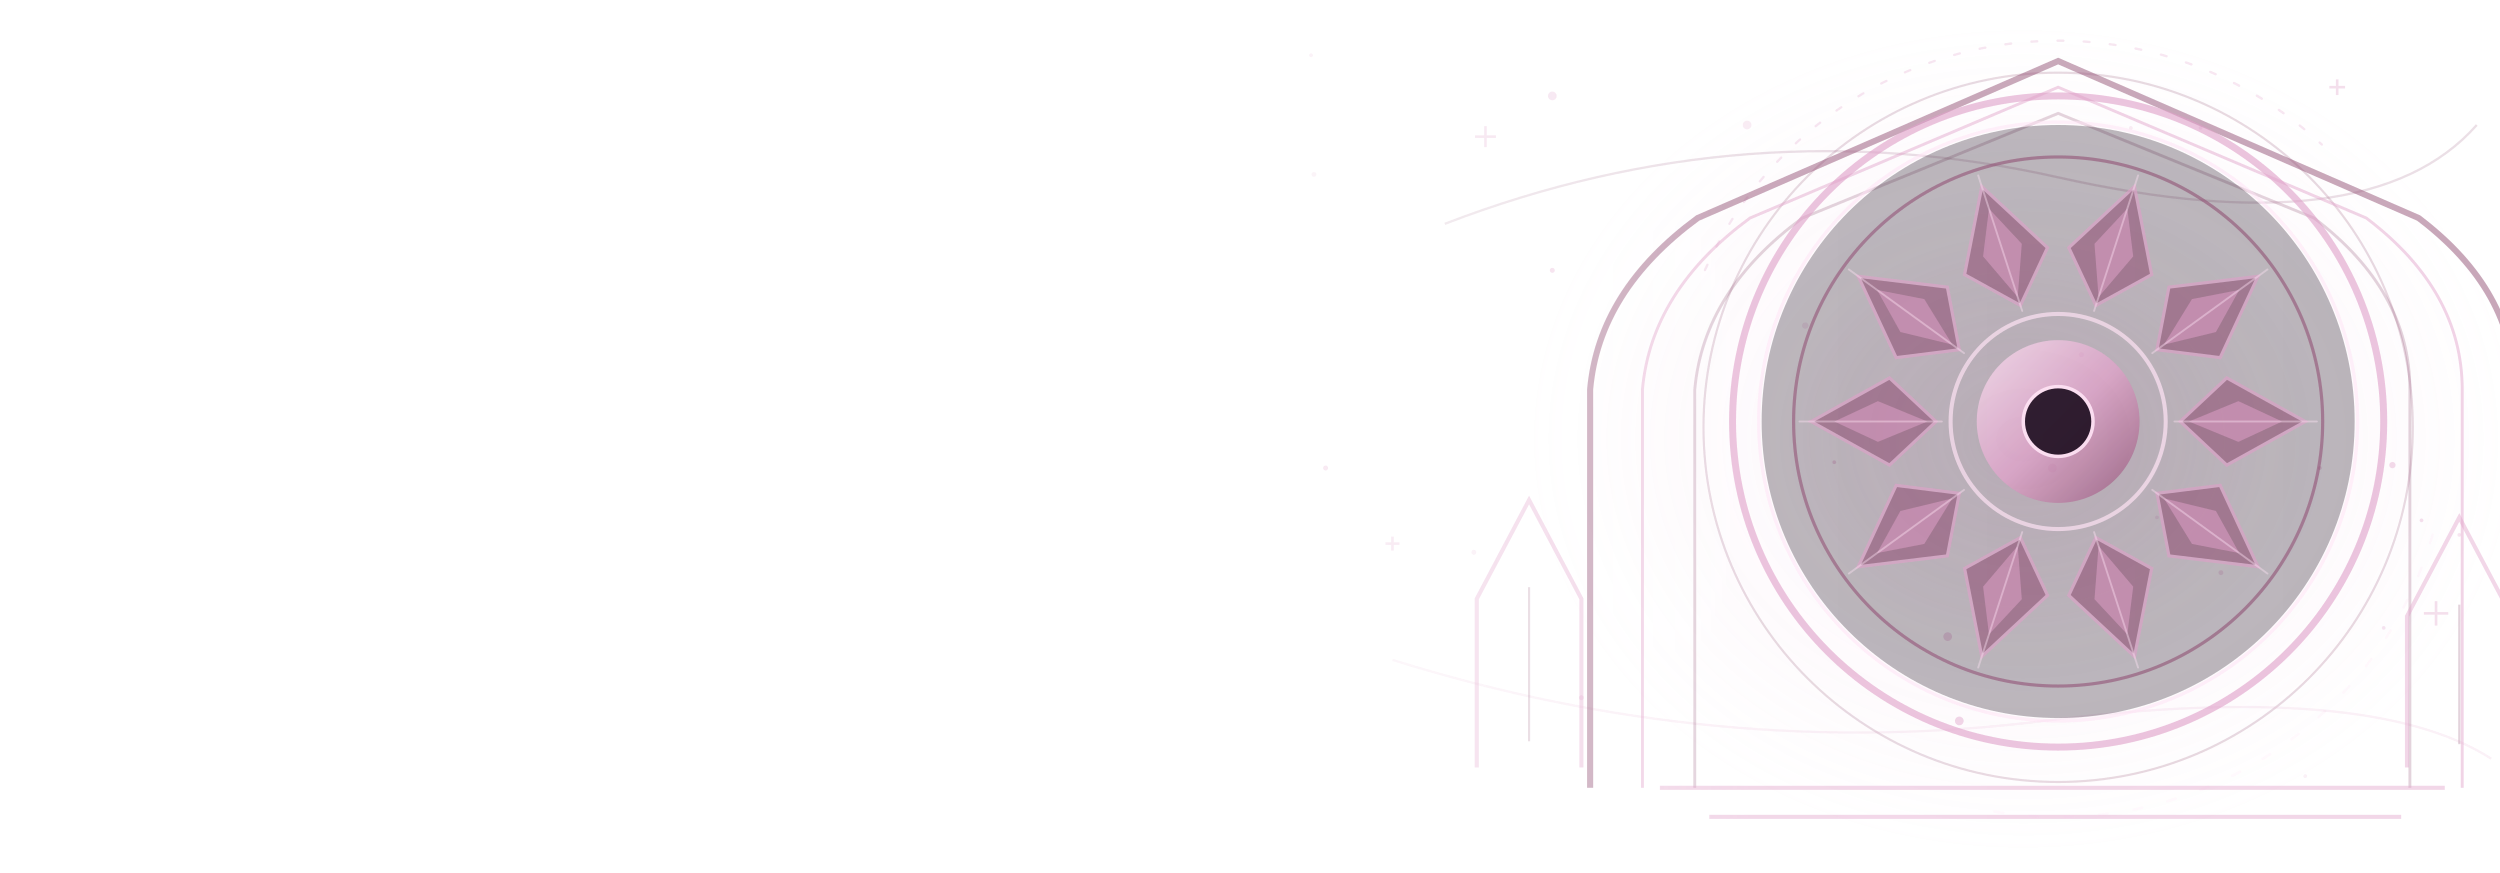
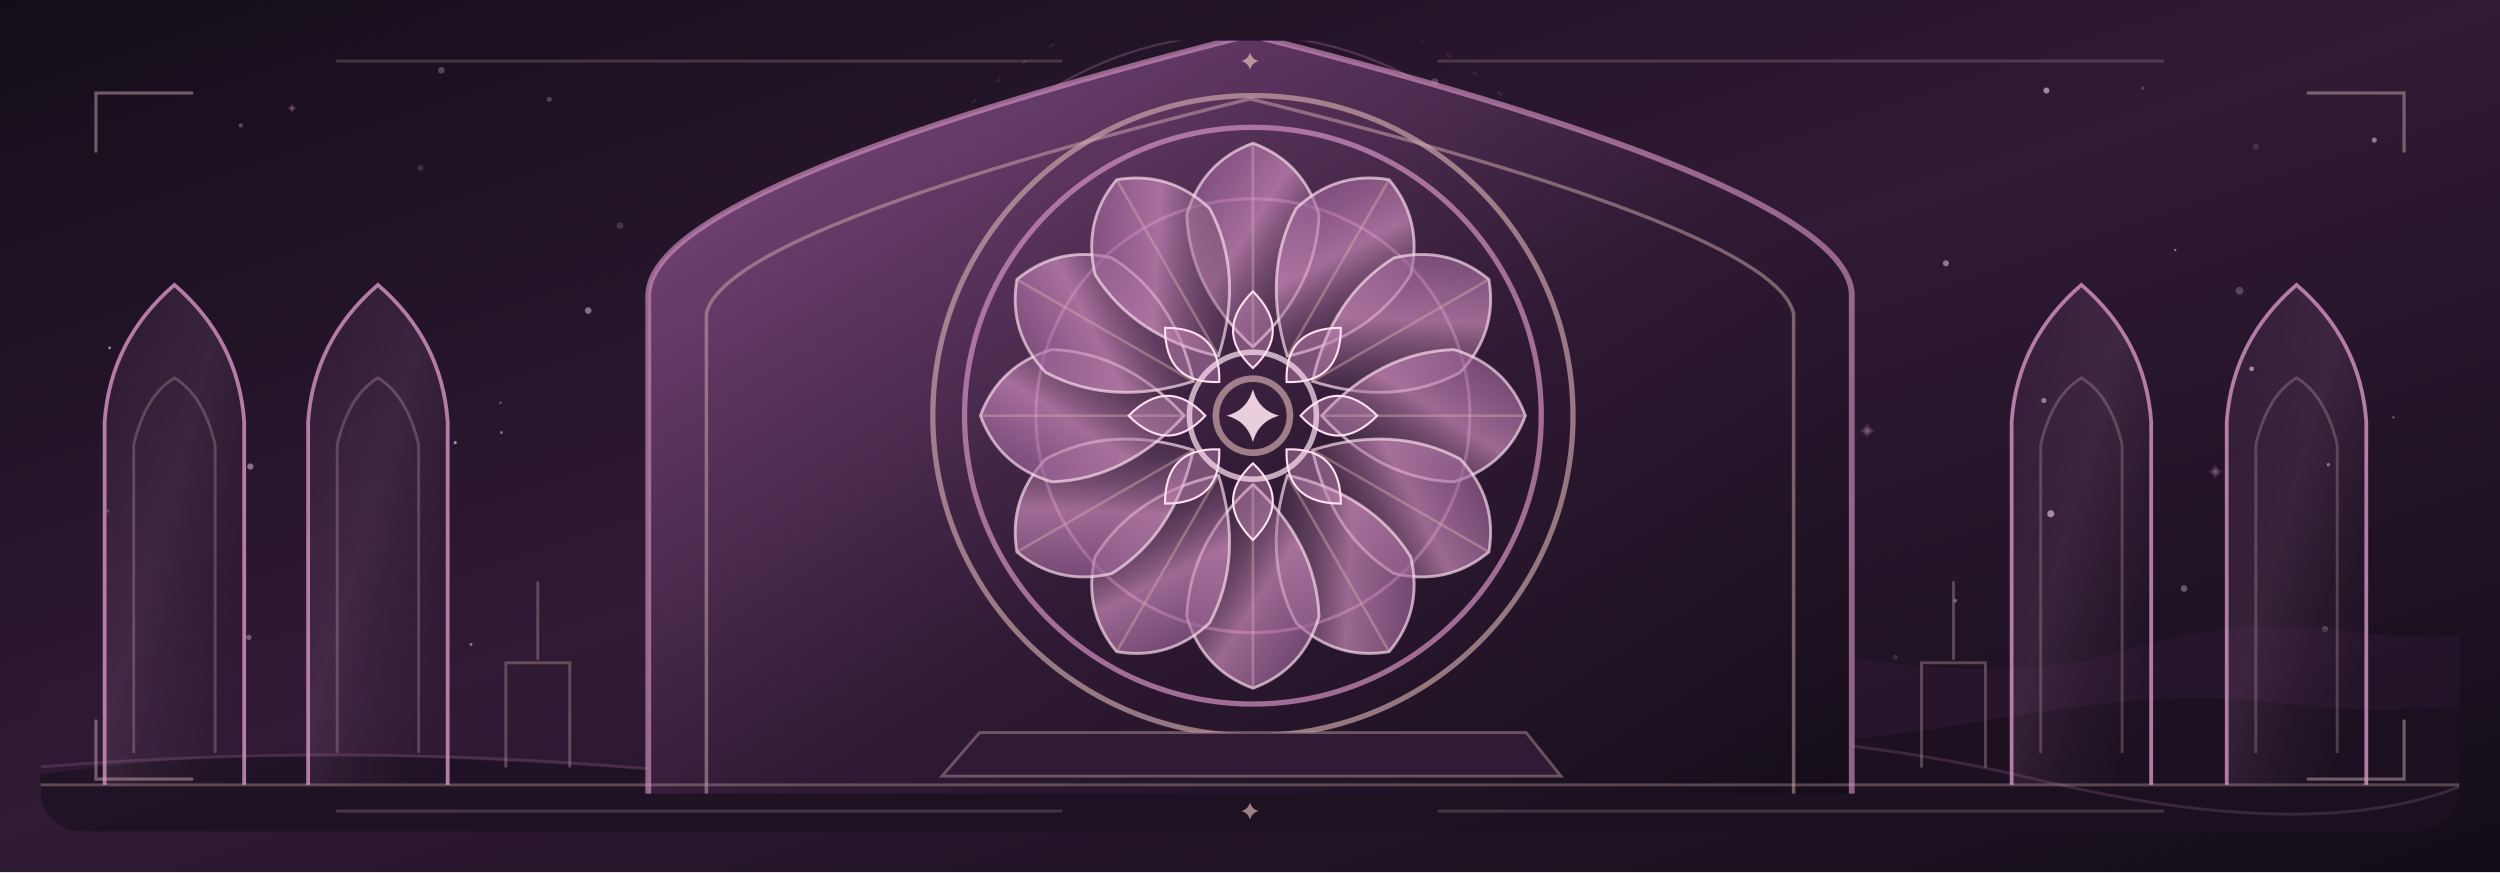
- <svg xmlns="http://www.w3.org/2000/svg" width="860" height="300" viewBox="0 0 860 300" fill="none" role="img" aria-label="Ilustração vetorial Catedral de Ônix com composição à direita">
+ <svg xmlns="http://www.w3.org/2000/svg" width="860" height="300" viewBox="0 0 860 300" role="img" aria-label="Arte vetorial: Catedral de Ônix">
  <defs>
-     <linearGradient id="silver" x1="0" y1="0" x2=".9" y2="1">
-       <stop offset="0" stop-color="#915074" />
-       <stop offset=".39" stop-color="#ffe3f5" />
-       <stop offset=".67" stop-color="#df9fc8" />
-       <stop offset="1" stop-color="#915074" />
-     </linearGradient>
-     <linearGradient id="edge" x1="0" y1="0" x2="1" y2="1">
-       <stop stop-color="#ffe3f5" />
-       <stop offset=".52" stop-color="#df9fc8" />
-       <stop offset="1" stop-color="#915074" />
-     </linearGradient>
-     <radialGradient id="aura">
-       <stop stop-color="#df9fc8" stop-opacity=".21" />
-       <stop offset=".48" stop-color="#df9fc8" stop-opacity=".07" />
-       <stop offset="1" stop-color="#df9fc8" stop-opacity="0" />
+     <style>:root{--ink:#d592c4;--light:#ffe1ef;--deep:#301a35;--base:#140d19;--ornament:#d2acac}</style>
+     <linearGradient id="bg" x1="0" y1="0" x2="0.95" y2="1">
+       <stop stop-color="#140d19" />
+       <stop offset=".50" stop-color="#301a35" />
+       <stop offset="1" stop-color="#140d19" />
+     </linearGradient>
+     <radialGradient id="halo">
+       <stop stop-color="#d592c4" stop-opacity=".29" />
+       <stop offset=".5" stop-color="#834d84" stop-opacity=".13" />
+       <stop offset="1" stop-color="#d592c4" stop-opacity="0" />
    </radialGradient>
-     <radialGradient id="inner">
-       <stop stop-color="#ffe3f5" stop-opacity=".65" />
-       <stop offset=".4" stop-color="#df9fc8" stop-opacity=".19" />
-       <stop offset="1" stop-color="#df9fc8" stop-opacity="0" />
+     <linearGradient id="metal" x1="0" y1="0" x2="1" y2="1">
+       <stop stop-color="#ffe1ef" />
+       <stop offset=".36" stop-color="#d592c4" />
+       <stop offset=".68" stop-color="#ffe1ef" />
+       <stop offset="1" stop-color="#834d84" />
+     </linearGradient>
+     <linearGradient id="shadow" x1="0" y1="0" x2="1" y2="1">
+       <stop stop-color="#834d84" />
+       <stop offset=".55" stop-color="#301a35" />
+       <stop offset="1" stop-color="#140d19" />
+     </linearGradient>
+     <radialGradient id="shine">
+       <stop stop-color="#ffe1ef" />
+       <stop offset=".32" stop-color="#d592c4" stop-opacity=".66" />
+       <stop offset="1" stop-color="#d592c4" stop-opacity="0" />
    </radialGradient>
-     <linearGradient id="fade" x1="0" x2="1" y1="0" y2="0">
-       <stop stop-color="white" stop-opacity="0" />
-       <stop offset=".38" stop-color="white" stop-opacity=".05" />
-       <stop offset=".52" stop-color="white" stop-opacity=".49" />
-       <stop offset=".70" stop-color="white" stop-opacity=".98" />
-       <stop offset="1" stop-color="white" />
-     </linearGradient>
-     <mask id="reveal">
-       <rect width="860" height="300" fill="url(#fade)" />
-     </mask>
-     <filter id="softGlow" x="-30%" y="-30%" width="160%" height="160%">
-       <feGaussianBlur stdDeviation="3" />
-     </filter>
+     <linearGradient id="glass" x1="0" y1="0" x2="1" y2="1">
+       <stop stop-color="#834d84" stop-opacity=".62" />
+       <stop offset=".45" stop-color="#d592c4" stop-opacity=".66" />
+       <stop offset="1" stop-color="#140d19" stop-opacity=".12" />
+     </linearGradient>
+     <linearGradient id="mist" x1="0" y1="0" x2="0" y2="1">
+       <stop stop-color="#d592c4" stop-opacity="0" />
+       <stop offset="1" stop-color="#ffe1ef" stop-opacity=".23" />
+     </linearGradient>
+     <clipPath id="clip">
+       <rect x="14" y="14" width="832" height="272" rx="14" />
+     </clipPath>
  </defs>
-   <g mask="url(#reveal)">
-     <g opacity=".96">
-       <ellipse cx="696" cy="151" rx="171" ry="143" fill="url(#aura)" />
-       <circle cx="708" cy="147" r="122" fill="none" stroke="#915074" stroke-width="0.75" opacity="0.22" />
-       <path d="M586.50 92.90A133 133 0 0 1 798.71 49.73" fill="none" stroke="#df9fc8" stroke-width="0.8" opacity="0.27" stroke-linecap="round" stroke-dasharray="2 7" />
-       <path d="M836.81 183.94A134 134 0 0 1 680.14 278.07" fill="none" stroke="#ffe3f5" stroke-width="0.9" opacity="0.23" stroke-linecap="round" stroke-dasharray="3 9" />
-       <path d="M497 77Q601 37 708 61T852 43" fill="none" stroke="#915074" stroke-width="0.8" opacity=".19" />
-       <path d="M479 227Q591 262 703 248T857 261" fill="none" stroke="#df9fc8" stroke-width="0.8" opacity=".16" />
-       <circle cx="764" cy="197" r="0.85" fill="#df9fc8" opacity="0.3" />
-       <circle cx="733" cy="44" r="0.65" fill="#df9fc8" opacity="0.2" />
-       <circle cx="742" cy="178" r="0.65" fill="#df9fc8" opacity="0.27" />
-       <circle cx="716" cy="122" r="0.85" fill="#df9fc8" opacity="0.44" />
-       <circle cx="670" cy="219" r="1.5" fill="#df9fc8" opacity="0.39" />
-       <circle cx="507" cy="190" r="0.85" fill="#df9fc8" opacity="0.2" />
-       <circle cx="456" cy="161" r="0.85" fill="#df9fc8" opacity="0.45" />
-       <circle cx="601" cy="43" r="1.5" fill="#df9fc8" opacity="0.2" />
-       <circle cx="757" cy="44" r="0.65" fill="#df9fc8" opacity="0.33" />
-       <circle cx="846" cy="184" r="0.65" fill="#df9fc8" opacity="0.26" />
-       <circle cx="544" cy="240" r="0.85" fill="#df9fc8" opacity="0.33" />
-       <circle cx="534" cy="93" r="0.85" fill="#df9fc8" opacity="0.38" />
-       <circle cx="793" cy="267" r="0.65" fill="#df9fc8" opacity="0.16" />
-       <circle cx="631" cy="159" r="0.65" fill="#df9fc8" opacity="0.45" />
-       <circle cx="674" cy="248" r="1.5" fill="#df9fc8" opacity="0.46" />
-       <circle cx="621" cy="112" r="1.1" fill="#df9fc8" opacity="0.21" />
-       <circle cx="706" cy="161" r="1.5" fill="#df9fc8" opacity="0.41" />
-       <circle cx="452" cy="60" r="0.85" fill="#df9fc8" opacity="0.22" />
-       <circle cx="823" cy="160" r="1.1" fill="#df9fc8" opacity="0.38" />
-       <circle cx="833" cy="179" r="0.65" fill="#df9fc8" opacity="0.35" />
-       <circle cx="534" cy="33" r="1.5" fill="#df9fc8" opacity="0.31" />
-       <circle cx="820" cy="216" r="0.65" fill="#df9fc8" opacity="0.28" />
-       <circle cx="798" cy="161" r="0.65" fill="#df9fc8" opacity="0.43" />
-       <circle cx="451" cy="19" r="0.65" fill="#df9fc8" opacity="0.28" />
-       <path d="M511.00 43.40v7.20M507.40 47.00h7.20" fill="none" stroke="#df9fc8" stroke-width="0.9" opacity="0.34" />
-       <path d="M804.00 27.30v5.40M801.30 30.00h5.40" fill="none" stroke="#df9fc8" stroke-width="0.9" opacity="0.34" />
-       <path d="M838.00 206.80v8.40M833.80 211.00h8.40" fill="none" stroke="#df9fc8" stroke-width="0.9" opacity="0.34" />
-       <path d="M479.00 184.60v4.80M476.60 187.00h4.80" fill="none" stroke="#df9fc8" stroke-width="0.9" opacity="0.34" />
+   <rect width="860" height="300" fill="url(#bg)" />
+   <g clip-path="url(#clip)">
+     <circle cx="799.81" cy="216.43" r="1.1" fill="#ffe1ef" opacity="0.24" />
+     <circle cx="293.84" cy="181.18" r="1.17" fill="#ffe1ef" opacity="0.13" />
+     <circle cx="162.02" cy="221.68" r="0.51" fill="#ffe1ef" opacity="0.47" />
+     <circle cx="293.08" cy="165.95" r="1.22" fill="#ffe1ef" opacity="0.43" />
+     <circle cx="342.48" cy="93.88" r="0.99" fill="#ffe1ef" opacity="0.45" />
+     <circle cx="357.3" cy="126" r="0.91" fill="#ffe1ef" opacity="0.26" />
+     <circle cx="172.49" cy="148.79" r="0.5" fill="#ffe1ef" opacity="0.44" />
+     <circle cx="672.64" cy="206.66" r="0.64" fill="#ffe1ef" opacity="0.34" />
+     <circle cx="770.41" cy="100.03" r="1.34" fill="#ffe1ef" opacity="0.23" />
+     <circle cx="703.96" cy="31.14" r="1.03" fill="#ffe1ef" opacity="0.55" />
+     <circle cx="468.26" cy="163.09" r="1.27" fill="#ffe1ef" opacity="0.65" />
+     <circle cx="172.18" cy="138.56" r="0.44" fill="#ffe1ef" opacity="0.32" />
+     <circle cx="144.65" cy="57.74" r="0.99" fill="#ffe1ef" opacity="0.16" />
+     <circle cx="151.82" cy="24.18" r="1.17" fill="#ffe1ef" opacity="0.25" />
+     <circle cx="86.12" cy="160.49" r="1.08" fill="#ffe1ef" opacity="0.45" />
+     <circle cx="468.12" cy="141.21" r="1.08" fill="#ffe1ef" opacity="0.28" />
+     <circle cx="705.47" cy="176.73" r="1.22" fill="#ffe1ef" opacity="0.59" />
+     <circle cx="703.07" cy="137.77" r="0.9" fill="#ffe1ef" opacity="0.51" />
+     <circle cx="493.57" cy="28.23" r="1.27" fill="#ffe1ef" opacity="0.23" />
+     <circle cx="417.47" cy="122.88" r="0.49" fill="#ffe1ef" opacity="0.43" />
+     <circle cx="502.62" cy="203.32" r="0.98" fill="#ffe1ef" opacity="0.28" />
+     <circle cx="482.19" cy="235.9" r="1" fill="#ffe1ef" opacity="0.57" />
+     <circle cx="37.1" cy="175.78" r="0.6" fill="#ffe1ef" opacity="0.21" />
+     <circle cx="294.29" cy="61.66" r="0.48" fill="#ffe1ef" opacity="0.23" />
+     <circle cx="213.25" cy="77.62" r="1.16" fill="#ffe1ef" opacity="0.16" />
+     <circle cx="188.94" cy="34.19" r="0.88" fill="#ffe1ef" opacity="0.24" />
+     <circle cx="454.75" cy="75.02" r="0.59" fill="#ffe1ef" opacity="0.38" />
+     <circle cx="85.6" cy="219.27" r="0.93" fill="#ffe1ef" opacity="0.33" />
+     <circle cx="470.06" cy="233.25" r="0.87" fill="#ffe1ef" opacity="0.33" />
+     <circle cx="202.34" cy="106.83" r="1.14" fill="#ffe1ef" opacity="0.44" />
+     <circle cx="249.69" cy="222.37" r="0.53" fill="#ffe1ef" opacity="0.31" />
+     <circle cx="652" cy="226.08" r="0.84" fill="#ffe1ef" opacity="0.13" />
+     <circle cx="478.9" cy="117.24" r="0.43" fill="#ffe1ef" opacity="0.3" />
+     <circle cx="737.19" cy="30.35" r="0.57" fill="#ffe1ef" opacity="0.21" />
+     <circle cx="669.4" cy="90.57" r="1.05" fill="#ffe1ef" opacity="0.48" />
+     <circle cx="37.7" cy="119.66" r="0.51" fill="#ffe1ef" opacity="0.54" />
+     <circle cx="421.41" cy="104.17" r="1.17" fill="#ffe1ef" opacity="0.56" />
+     <circle cx="82.85" cy="43.15" r="0.71" fill="#ffe1ef" opacity="0.29" />
+     <circle cx="382.44" cy="117.32" r="1.32" fill="#ffe1ef" opacity="0.48" />
+     <circle cx="800.95" cy="159.88" r="0.62" fill="#ffe1ef" opacity="0.42" />
+     <circle cx="156.59" cy="152.27" r="0.54" fill="#ffe1ef" opacity="0.61" />
+     <circle cx="271.86" cy="221.44" r="0.61" fill="#ffe1ef" opacity="0.23" />
+     <circle cx="225.96" cy="205.66" r="1.19" fill="#ffe1ef" opacity="0.51" />
+     <circle cx="490.19" cy="54.51" r="0.63" fill="#ffe1ef" opacity="0.14" />
+     <circle cx="776.04" cy="50.54" r="1.08" fill="#ffe1ef" opacity="0.12" />
+     <circle cx="256.9" cy="156.52" r="0.57" fill="#ffe1ef" opacity="0.16" />
+     <circle cx="748.28" cy="86.02" r="0.41" fill="#ffe1ef" opacity="0.49" />
+     <circle cx="823.34" cy="143.58" r="0.43" fill="#ffe1ef" opacity="0.34" />
+     <circle cx="517.87" cy="76.57" r="0.8" fill="#ffe1ef" opacity="0.51" />
+     <circle cx="556.72" cy="207.39" r="1.3" fill="#ffe1ef" opacity="0.39" />
+     <circle cx="816.76" cy="48.2" r="0.89" fill="#ffe1ef" opacity="0.48" />
+     <circle cx="774.57" cy="126.87" r="0.81" fill="#ffe1ef" opacity="0.59" />
+     <circle cx="406.14" cy="34.88" r="0.83" fill="#ffe1ef" opacity="0.26" />
+     <circle cx="555.34" cy="204.04" r="0.44" fill="#ffe1ef" opacity="0.29" />
+     <circle cx="751.31" cy="202.46" r="1.14" fill="#ffe1ef" opacity="0.33" />
+     <path d="M762.06 159.47 Q762.67 161.69 764.85 162.25 Q762.67 162.81 762.06 165.03 Q761.45 162.81 759.28 162.25 Q761.45 161.69 762.06 159.47Z" fill="url(#shine)" opacity="0.45" />
+     <path d="M466.41 129.21 Q466.84 130.78 468.36 131.17 Q466.84 131.56 466.41 133.13 Q465.97 131.56 464.45 131.17 Q465.97 130.78 466.41 129.21Z" fill="url(#shine)" opacity="0.45" />
+     <path d="M100.47 35.36 Q100.88 36.85 102.34 37.22 Q100.88 37.6 100.47 39.09 Q100.06 37.6 98.61 37.22 Q100.06 36.85 100.47 35.36Z" fill="url(#shine)" opacity="0.45" />
+     <path d="M442.06 174.24 Q442.61 176.24 444.56 176.74 Q442.61 177.23 442.06 179.23 Q441.52 177.23 439.57 176.74 Q441.52 176.24 442.06 174.24Z" fill="url(#shine)" opacity="0.45" />
+     <path d="M642.34 145.24 Q642.99 147.59 645.27 148.17 Q642.99 148.76 642.34 151.11 Q641.7 148.76 639.41 148.17 Q641.7 147.59 642.34 145.24Z" fill="url(#shine)" opacity="0.45" />
+     <path d="M274.11 106.66 Q274.75 108.99 277.02 109.57 Q274.75 110.15 274.11 112.48 Q273.47 110.15 271.2 109.57 Q273.47 108.99 274.11 106.66Z" fill="url(#shine)" opacity="0.45" />
+     <path d="M312.68 137.39 Q313.19 139.23 314.98 139.69 Q313.19 140.15 312.68 141.98 Q312.18 140.15 310.39 139.69 Q312.18 139.23 312.68 137.39Z" fill="url(#shine)" opacity="0.45" />
+     <path d="M-10 244 C105 205 150 256 246 225 S412 235 486 216 S654 247 730 224 S820 235 880 208 V310 H-10Z" fill="#301a35" opacity=".44" />
+     <path d="M-10 270 C150 243 211 281 350 256 S550 271 676 249 S770 255 878 239V314H-10Z" fill="#140d19" opacity=".55" />
+     <path d="M0 265 Q120 254 239 266T475 260T700 268T860 264" fill="none" stroke="#d592c4" stroke-opacity=".18" stroke-width="1" />
+     <ellipse cx="427" cy="135" rx="154.98" ry="123" fill="url(#halo)" opacity=".6" />
+     <circle cx="427" cy="135" r="123" fill="none" stroke="#d592c4" stroke-width="0.75" stroke-opacity="0.25" />
+     <circle cx="427" cy="135" r="136" fill="none" stroke="#d592c4" stroke-width="0.8" stroke-opacity="0.12" stroke-dasharray="2 9" />
+     <path d="M223 273V101Q225 64 430 12Q635 64 637 101V273" fill="url(#shadow)" stroke="#d592c4" stroke-opacity=".64" stroke-width="2" />
+     <path d="M243 273V108Q249 79 430 34Q611 79 617 108V273" fill="none" stroke="#d2acac" stroke-opacity=".5" stroke-width="1.2" />
+     <g transform="translate(431 143) scale(0.91)">
+       <circle cx="0" cy="0" r="121" fill="none" stroke="#d2acac" stroke-width="2" stroke-opacity="0.65" />
+       <circle cx="0" cy="0" r="109" fill="none" stroke="#d592c4" stroke-width="2" stroke-opacity="0.7" />
+       <circle cx="0" cy="0" r="82" fill="none" stroke="#d592c4" stroke-width="1.2" stroke-opacity="0.55" />
+       <g transform="rotate(0)">
+         <path d="M0-26Q-24-48-25-76Q-19-96 0-103Q19-96 25-76Q24-48 0-26Z" fill="url(#glass)" stroke="#ffe1ef" stroke-opacity=".67" stroke-width="1.1" />
+         <path d="M0-26V-103" stroke="#d2acac" stroke-opacity=".44" />
+       </g>
+       <g transform="rotate(30)">
+         <path d="M0-26Q-24-48-25-76Q-19-96 0-103Q19-96 25-76Q24-48 0-26Z" fill="url(#glass)" stroke="#ffe1ef" stroke-opacity=".67" stroke-width="1.1" />
+         <path d="M0-26V-103" stroke="#d2acac" stroke-opacity=".44" />
+       </g>
+       <g transform="rotate(60)">
+         <path d="M0-26Q-24-48-25-76Q-19-96 0-103Q19-96 25-76Q24-48 0-26Z" fill="url(#glass)" stroke="#ffe1ef" stroke-opacity=".67" stroke-width="1.1" />
+         <path d="M0-26V-103" stroke="#d2acac" stroke-opacity=".44" />
+       </g>
+       <g transform="rotate(90)">
+         <path d="M0-26Q-24-48-25-76Q-19-96 0-103Q19-96 25-76Q24-48 0-26Z" fill="url(#glass)" stroke="#ffe1ef" stroke-opacity=".67" stroke-width="1.1" />
+         <path d="M0-26V-103" stroke="#d2acac" stroke-opacity=".44" />
+       </g>
+       <g transform="rotate(120)">
+         <path d="M0-26Q-24-48-25-76Q-19-96 0-103Q19-96 25-76Q24-48 0-26Z" fill="url(#glass)" stroke="#ffe1ef" stroke-opacity=".67" stroke-width="1.1" />
+         <path d="M0-26V-103" stroke="#d2acac" stroke-opacity=".44" />
+       </g>
+       <g transform="rotate(150)">
+         <path d="M0-26Q-24-48-25-76Q-19-96 0-103Q19-96 25-76Q24-48 0-26Z" fill="url(#glass)" stroke="#ffe1ef" stroke-opacity=".67" stroke-width="1.1" />
+         <path d="M0-26V-103" stroke="#d2acac" stroke-opacity=".44" />
+       </g>
+       <g transform="rotate(180)">
+         <path d="M0-26Q-24-48-25-76Q-19-96 0-103Q19-96 25-76Q24-48 0-26Z" fill="url(#glass)" stroke="#ffe1ef" stroke-opacity=".67" stroke-width="1.1" />
+         <path d="M0-26V-103" stroke="#d2acac" stroke-opacity=".44" />
+       </g>
+       <g transform="rotate(210)">
+         <path d="M0-26Q-24-48-25-76Q-19-96 0-103Q19-96 25-76Q24-48 0-26Z" fill="url(#glass)" stroke="#ffe1ef" stroke-opacity=".67" stroke-width="1.1" />
+         <path d="M0-26V-103" stroke="#d2acac" stroke-opacity=".44" />
+       </g>
+       <g transform="rotate(240)">
+         <path d="M0-26Q-24-48-25-76Q-19-96 0-103Q19-96 25-76Q24-48 0-26Z" fill="url(#glass)" stroke="#ffe1ef" stroke-opacity=".67" stroke-width="1.1" />
+         <path d="M0-26V-103" stroke="#d2acac" stroke-opacity=".44" />
+       </g>
+       <g transform="rotate(270)">
+         <path d="M0-26Q-24-48-25-76Q-19-96 0-103Q19-96 25-76Q24-48 0-26Z" fill="url(#glass)" stroke="#ffe1ef" stroke-opacity=".67" stroke-width="1.1" />
+         <path d="M0-26V-103" stroke="#d2acac" stroke-opacity=".44" />
+       </g>
+       <g transform="rotate(300)">
+         <path d="M0-26Q-24-48-25-76Q-19-96 0-103Q19-96 25-76Q24-48 0-26Z" fill="url(#glass)" stroke="#ffe1ef" stroke-opacity=".67" stroke-width="1.1" />
+         <path d="M0-26V-103" stroke="#d2acac" stroke-opacity=".44" />
+       </g>
+       <g transform="rotate(330)">
+         <path d="M0-26Q-24-48-25-76Q-19-96 0-103Q19-96 25-76Q24-48 0-26Z" fill="url(#glass)" stroke="#ffe1ef" stroke-opacity=".67" stroke-width="1.1" />
+         <path d="M0-26V-103" stroke="#d2acac" stroke-opacity=".44" />
+       </g>
+       <g transform="rotate(0)">
+         <path d="M0-18Q-15-32 0-47Q15-32 0-18Z" fill="#d592c4" fill-opacity=".43" stroke="#ffe1ef" stroke-width=".8" />
+       </g>
+       <g transform="rotate(45)">
+         <path d="M0-18Q-15-32 0-47Q15-32 0-18Z" fill="#d592c4" fill-opacity=".43" stroke="#ffe1ef" stroke-width=".8" />
+       </g>
+       <g transform="rotate(90)">
+         <path d="M0-18Q-15-32 0-47Q15-32 0-18Z" fill="#d592c4" fill-opacity=".43" stroke="#ffe1ef" stroke-width=".8" />
+       </g>
+       <g transform="rotate(135)">
+         <path d="M0-18Q-15-32 0-47Q15-32 0-18Z" fill="#d592c4" fill-opacity=".43" stroke="#ffe1ef" stroke-width=".8" />
+       </g>
+       <g transform="rotate(180)">
+         <path d="M0-18Q-15-32 0-47Q15-32 0-18Z" fill="#d592c4" fill-opacity=".43" stroke="#ffe1ef" stroke-width=".8" />
+       </g>
+       <g transform="rotate(225)">
+         <path d="M0-18Q-15-32 0-47Q15-32 0-18Z" fill="#d592c4" fill-opacity=".43" stroke="#ffe1ef" stroke-width=".8" />
+       </g>
+       <g transform="rotate(270)">
+         <path d="M0-18Q-15-32 0-47Q15-32 0-18Z" fill="#d592c4" fill-opacity=".43" stroke="#ffe1ef" stroke-width=".8" />
+       </g>
+       <g transform="rotate(315)">
+         <path d="M0-18Q-15-32 0-47Q15-32 0-18Z" fill="#d592c4" fill-opacity=".43" stroke="#ffe1ef" stroke-width=".8" />
+       </g>
+       <circle cx="0" cy="0" r="24" fill="none" stroke="#ffe1ef" stroke-width="2.1" stroke-opacity="0.72" />
+       <circle cx="0" cy="0" r="14" fill="none" stroke="#d2acac" stroke-width="2.5" stroke-opacity="0.68" />
+       <path d="M0 -10 Q2.2 -2 10 0 Q2.2 2 0 10 Q-2.2 2 -10 0 Q-2.2 -2 0 -10Z" fill="#ffe1ef" opacity="0.9" />
    </g>
-     <path d="M547 271V134Q550 100 584 75L708 21.0L832 75Q865 100 865 134V271" fill="none" stroke="#915074" stroke-width="2.1" opacity="0.5" />
-     <path d="M565 271V134Q568 100 602 75L708 30.0L814 75Q847 100 847 134V271" fill="none" stroke="#df9fc8" stroke-width="1" opacity="0.45" />
-     <path d="M583 271V134Q586 100 620 75L708 39.0L796 75Q829 100 829 134V271" fill="none" stroke="#915074" stroke-width="1" opacity="0.25" />
-     <path d="M508 264V206L526 172L544 206V264" fill="none" stroke="#df9fc8" stroke-width="1.4" opacity=".42" />
-     <path d="M526 202V255" fill="none" stroke="#915074" stroke-width="0.75" opacity=".25" />
-     <path d="M828 264V212L846 178L864 212V264" fill="none" stroke="#df9fc8" stroke-width="1.4" opacity=".42" />
-     <path d="M846 208V256" fill="none" stroke="#915074" stroke-width="0.75" opacity=".25" />
-     <circle cx="708" cy="145" r="102" fill="#1b0c1e" opacity="0.3" />
-     <circle cx="708" cy="145" r="112" fill="none" stroke="#df9fc8" stroke-width="2.4" opacity="0.61" />
-     <circle cx="708" cy="145" r="103" fill="none" stroke="#ffe3f5" stroke-width="1.15" opacity="0.54" />
-     <circle cx="708" cy="145" r="91" fill="none" stroke="#915074" stroke-width="1.1" opacity="0.6" />
-     <circle cx="708" cy="145" r="37" fill="none" stroke="#ffe3f5" stroke-width="1.4" opacity="0.69" />
-     <polygon points="750.00,145.00 766.00,130.00 793.00,145.00 766.00,160.00" fill="#915074" stroke="#df9fc8" stroke-width="1.1" opacity=".6" />
-     <polygon points="753.00,145.00 770.00,138.00 785.00,145.00 770.00,152.00" fill="#df9fc8" stroke="none" stroke-width="1" opacity=".52" />
-     <path d="M748.00 145.00L797.00 145.00" stroke="#ffe3f5" stroke-width="0.65" opacity="0.41" fill="none" stroke-linecap="round" />
-     <polygon points="741.98,169.69 763.74,166.96 776.77,194.96 746.11,191.23" fill="#915074" stroke="#df9fc8" stroke-width="1.1" opacity=".6" />
-     <polygon points="744.41,171.45 762.27,175.78 770.29,190.26 754.04,187.11" fill="#df9fc8" stroke="none" stroke-width="1" opacity=".52" />
-     <path d="M740.36 168.51L780.00 197.31" stroke="#ffe3f5" stroke-width="0.65" opacity="0.41" fill="none" stroke-linecap="round" />
-     <polygon points="720.98,184.94 740.19,195.53 734.27,225.84 711.66,204.80" fill="#915074" stroke="#df9fc8" stroke-width="1.1" opacity=".6" />
-     <polygon points="721.91,187.80 733.82,201.80 731.79,218.23 720.50,206.13" fill="#df9fc8" stroke="none" stroke-width="1" opacity=".52" />
-     <path d="M720.36 183.04L735.50 229.64" stroke="#ffe3f5" stroke-width="0.65" opacity="0.41" fill="none" stroke-linecap="round" />
-     <polygon points="695.02,184.94 704.34,204.80 681.73,225.84 675.81,195.53" fill="#915074" stroke="#df9fc8" stroke-width="1.1" opacity=".6" />
-     <polygon points="694.09,187.80 695.50,206.13 684.21,218.23 682.18,201.80" fill="#df9fc8" stroke="none" stroke-width="1" opacity=".52" />
-     <path d="M695.64 183.04L680.50 229.64" stroke="#ffe3f5" stroke-width="0.65" opacity="0.41" fill="none" stroke-linecap="round" />
-     <polygon points="674.02,169.69 669.89,191.23 639.23,194.96 652.26,166.96" fill="#915074" stroke="#df9fc8" stroke-width="1.1" opacity=".6" />
-     <polygon points="671.59,171.45 661.96,187.11 645.71,190.26 653.73,175.78" fill="#df9fc8" stroke="none" stroke-width="1" opacity=".52" />
-     <path d="M675.64 168.51L636.00 197.31" stroke="#ffe3f5" stroke-width="0.65" opacity="0.41" fill="none" stroke-linecap="round" />
-     <polygon points="666.00,145.00 650.00,160.00 623.00,145.00 650.00,130.00" fill="#915074" stroke="#df9fc8" stroke-width="1.1" opacity=".6" />
-     <polygon points="663.00,145.00 646.00,152.00 631.00,145.00 646.00,138.00" fill="#df9fc8" stroke="none" stroke-width="1" opacity=".52" />
-     <path d="M668.00 145.00L619.00 145.00" stroke="#ffe3f5" stroke-width="0.65" opacity="0.41" fill="none" stroke-linecap="round" />
-     <polygon points="674.02,120.31 652.26,123.04 639.23,95.04 669.89,98.77" fill="#915074" stroke="#df9fc8" stroke-width="1.1" opacity=".6" />
-     <polygon points="671.59,118.55 653.73,114.22 645.71,99.74 661.96,102.89" fill="#df9fc8" stroke="none" stroke-width="1" opacity=".52" />
-     <path d="M675.64 121.49L636.00 92.69" stroke="#ffe3f5" stroke-width="0.65" opacity="0.41" fill="none" stroke-linecap="round" />
-     <polygon points="695.02,105.06 675.81,94.47 681.73,64.16 704.34,85.20" fill="#915074" stroke="#df9fc8" stroke-width="1.1" opacity=".6" />
-     <polygon points="694.09,102.20 682.18,88.20 684.21,71.77 695.50,83.87" fill="#df9fc8" stroke="none" stroke-width="1" opacity=".52" />
-     <path d="M695.64 106.96L680.50 60.36" stroke="#ffe3f5" stroke-width="0.65" opacity="0.41" fill="none" stroke-linecap="round" />
-     <polygon points="720.98,105.06 711.66,85.20 734.27,64.16 740.19,94.47" fill="#915074" stroke="#df9fc8" stroke-width="1.1" opacity=".6" />
-     <polygon points="721.91,102.20 720.50,83.87 731.79,71.77 733.82,88.20" fill="#df9fc8" stroke="none" stroke-width="1" opacity=".52" />
-     <path d="M720.36 106.96L735.50 60.36" stroke="#ffe3f5" stroke-width="0.65" opacity="0.41" fill="none" stroke-linecap="round" />
-     <polygon points="741.98,120.31 746.11,98.77 776.77,95.04 763.74,123.04" fill="#915074" stroke="#df9fc8" stroke-width="1.1" opacity=".6" />
-     <polygon points="744.41,118.55 754.04,102.89 770.29,99.74 762.27,114.22" fill="#df9fc8" stroke="none" stroke-width="1" opacity=".52" />
-     <path d="M740.36 121.49L780.00 92.69" stroke="#ffe3f5" stroke-width="0.65" opacity="0.41" fill="none" stroke-linecap="round" />
-     <circle cx="708" cy="145" r="28" fill="url(#edge)" opacity="0.75" />
-     <circle cx="708" cy="145" r="12" fill="#1b0c1e" stroke="#ffe3f5" stroke-width="1.2" opacity="0.91" />
-     <path d="M571 271H841M588 281H826" fill="none" stroke="#df9fc8" stroke-width="1.4" opacity=".42" />
+     <path d="M0 270H860" stroke="#d2acac" stroke-opacity=".35" />
+     <path d="M36 270V145Q38 117 60 98Q82 117 84 145V270" fill="url(#glass)" fill-opacity=".24" stroke="#d592c4" stroke-width="1.3" opacity=".82" />
+     <path d="M46 259V153Q50 136 60 130Q70 136 74 153V259" fill="none" stroke="#d2acac" stroke-opacity=".28" />
+     <path d="M106 270V145Q108 117 130 98Q152 117 154 145V270" fill="url(#glass)" fill-opacity=".24" stroke="#d592c4" stroke-width="1.3" opacity=".82" />
+     <path d="M116 259V153Q120 136 130 130Q140 136 144 153V259" fill="none" stroke="#d2acac" stroke-opacity=".28" />
+     <path d="M692 270V145Q694 117 716 98Q738 117 740 145V270" fill="url(#glass)" fill-opacity=".24" stroke="#d592c4" stroke-width="1.3" opacity=".82" />
+     <path d="M702 259V153Q706 136 716 130Q726 136 730 153V259" fill="none" stroke="#d2acac" stroke-opacity=".28" />
+     <path d="M766 270V145Q768 117 790 98Q812 117 814 145V270" fill="url(#glass)" fill-opacity=".24" stroke="#d592c4" stroke-width="1.3" opacity=".82" />
+     <path d="M776 259V153Q780 136 790 130Q800 136 804 153V259" fill="none" stroke="#d2acac" stroke-opacity=".28" />
+     <path d="M174 264v-36h22v36M185 227V200" stroke="#d2acac" stroke-opacity=".34" fill="none" />
+     <path d="M661 264v-36h22v36M672 227V200" stroke="#d2acac" stroke-opacity=".34" fill="none" />
+     <path d="M324 267H537l-12-15H337Z" fill="#301a35" stroke="#d2acac" stroke-opacity=".4" />
+     <g fill="none" stroke="#d2acac" stroke-opacity=".47" stroke-linecap="round">
+       <rect x="13" y="13" width="834" height="274" rx="15" stroke-width="1.1" />
+       <path d="M33 52V32H66M827 52V32H794M33 248v20h33M827 248v20h-33" stroke-width="1.1" />
+       <path d="M116 21H365m130 0h249M116 279h249m130 0h249" stroke-opacity=".23" />
+     </g>
+     <path d="M430 18 Q430.66 20.4 433 21 Q430.66 21.6 430 24 Q429.34 21.6 427 21 Q429.34 20.4 430 18Z" fill="#d2acac" opacity="0.8" />
+     <path d="M430 276 Q430.66 278.4 433 279 Q430.66 279.6 430 282 Q429.34 279.6 427 279 Q429.34 278.4 430 276Z" fill="#d2acac" opacity="0.7" />
  </g>
</svg>
